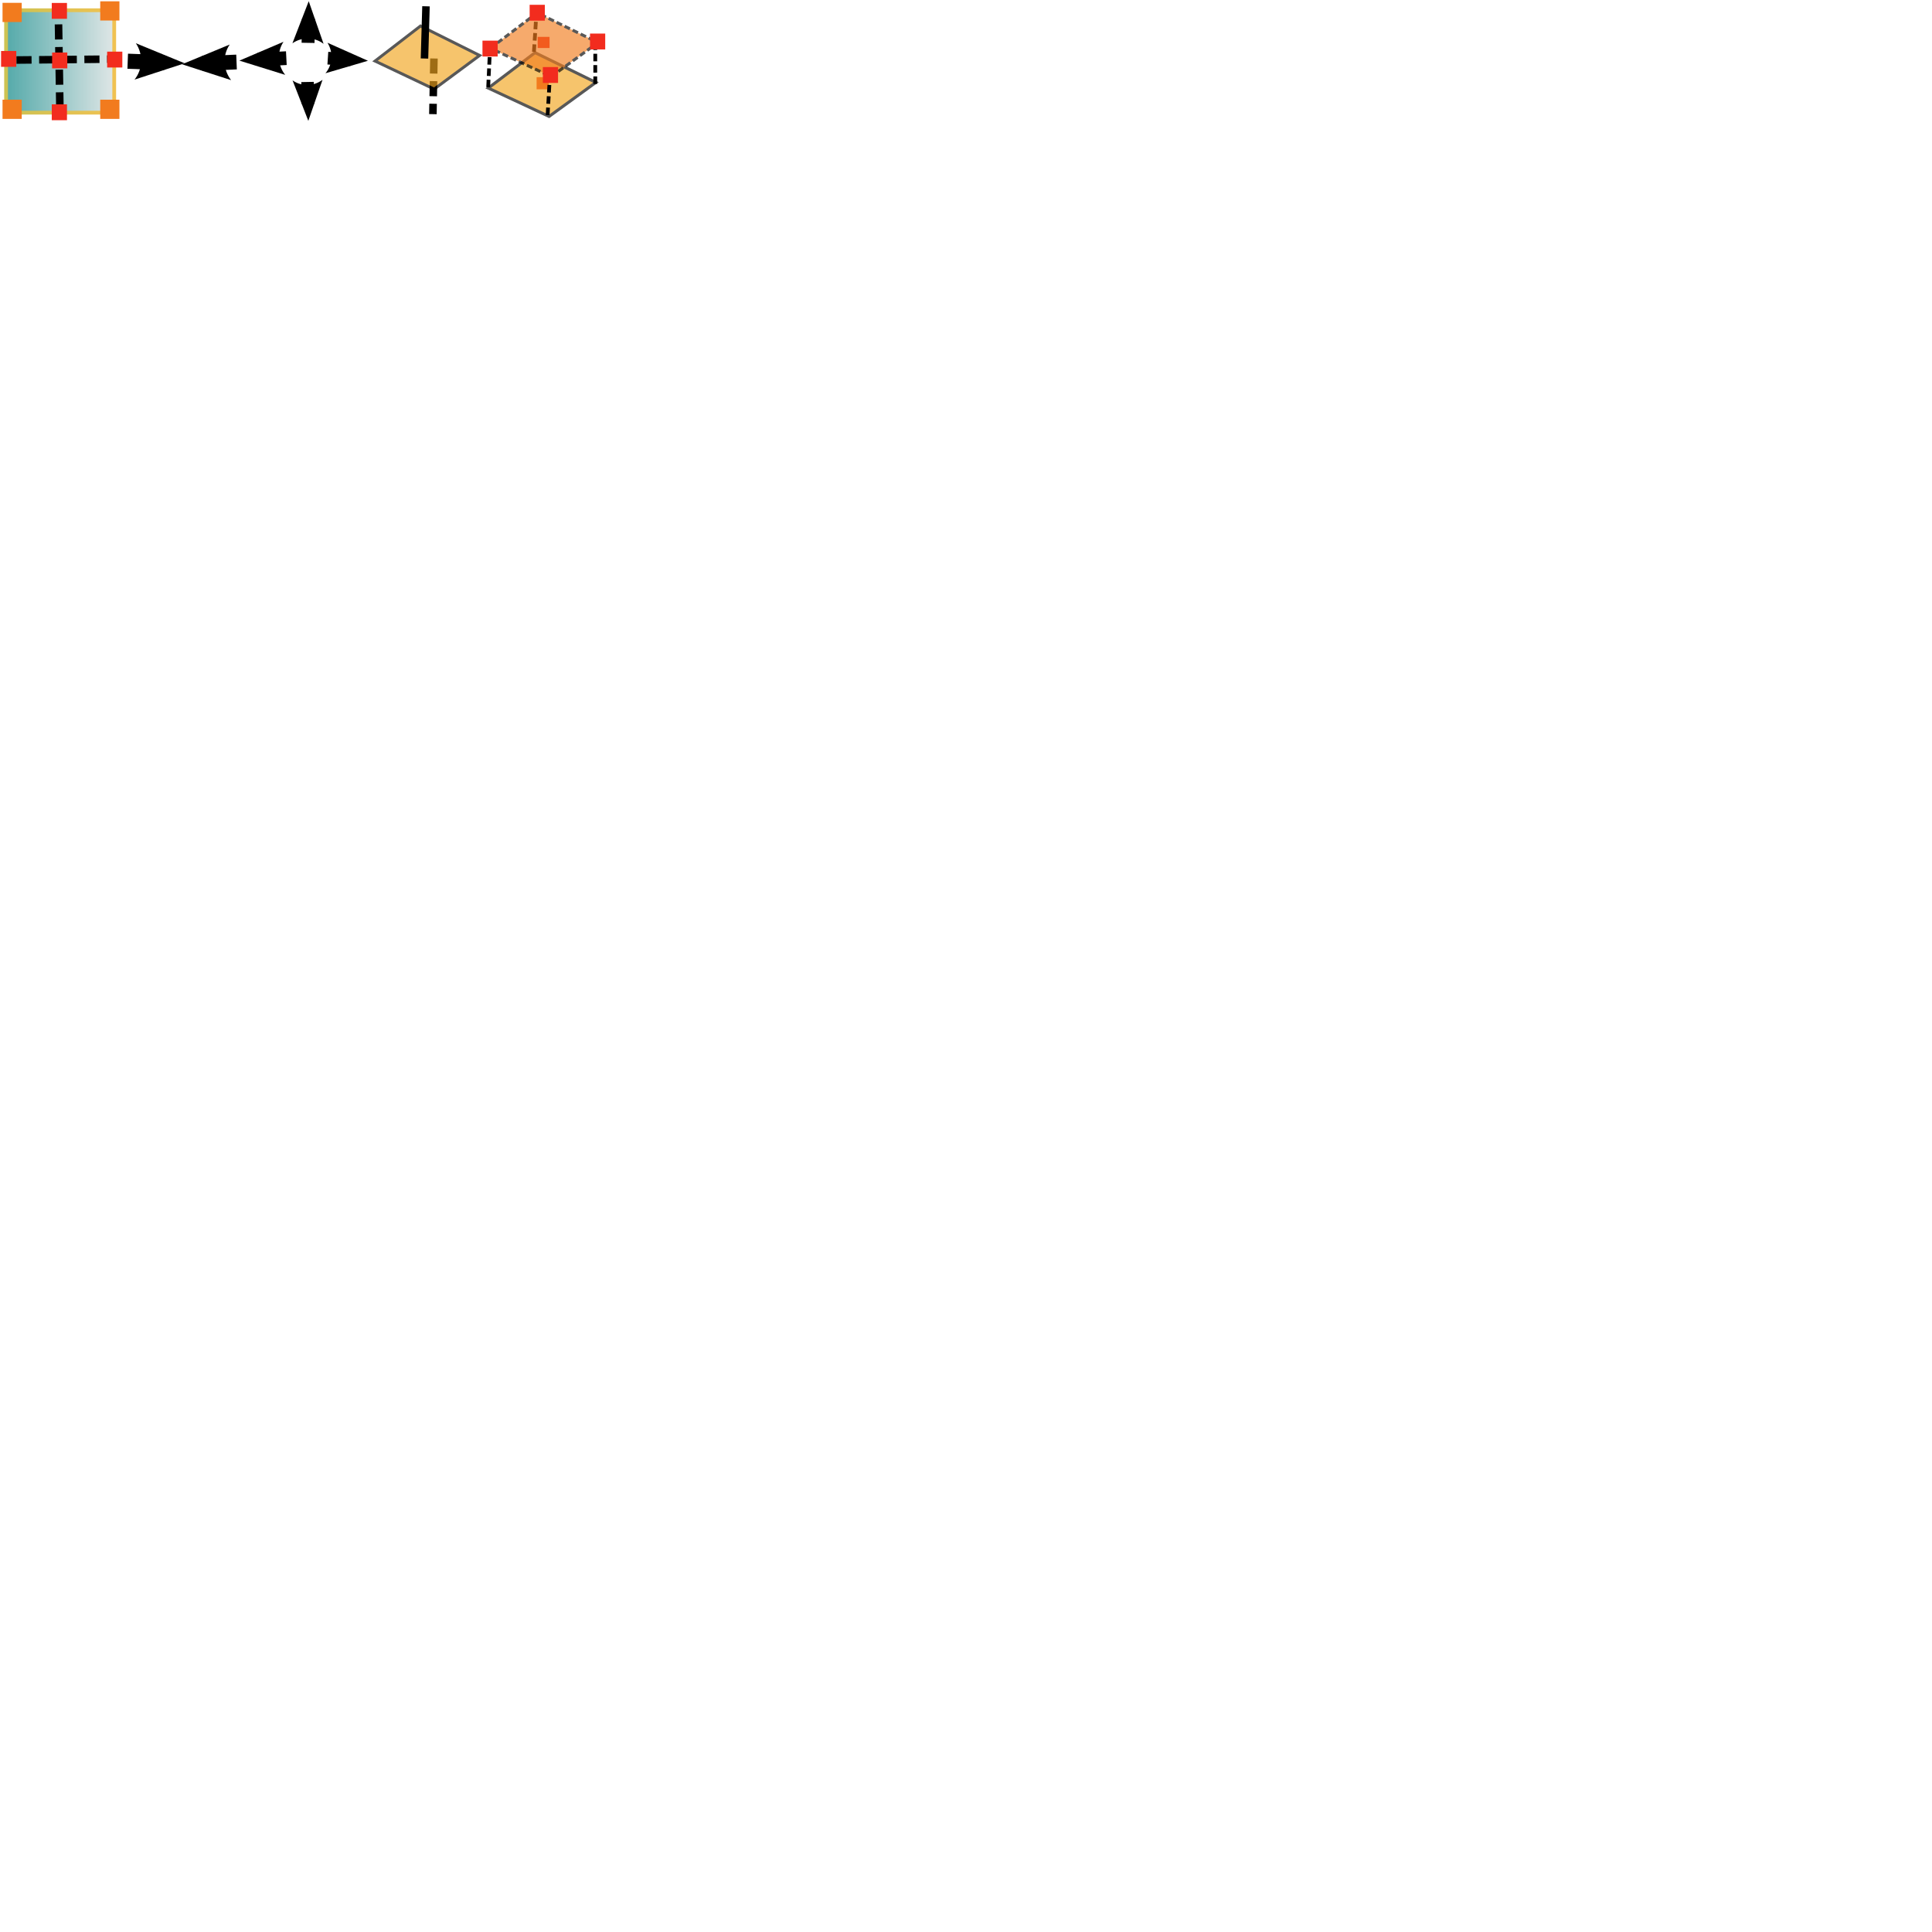
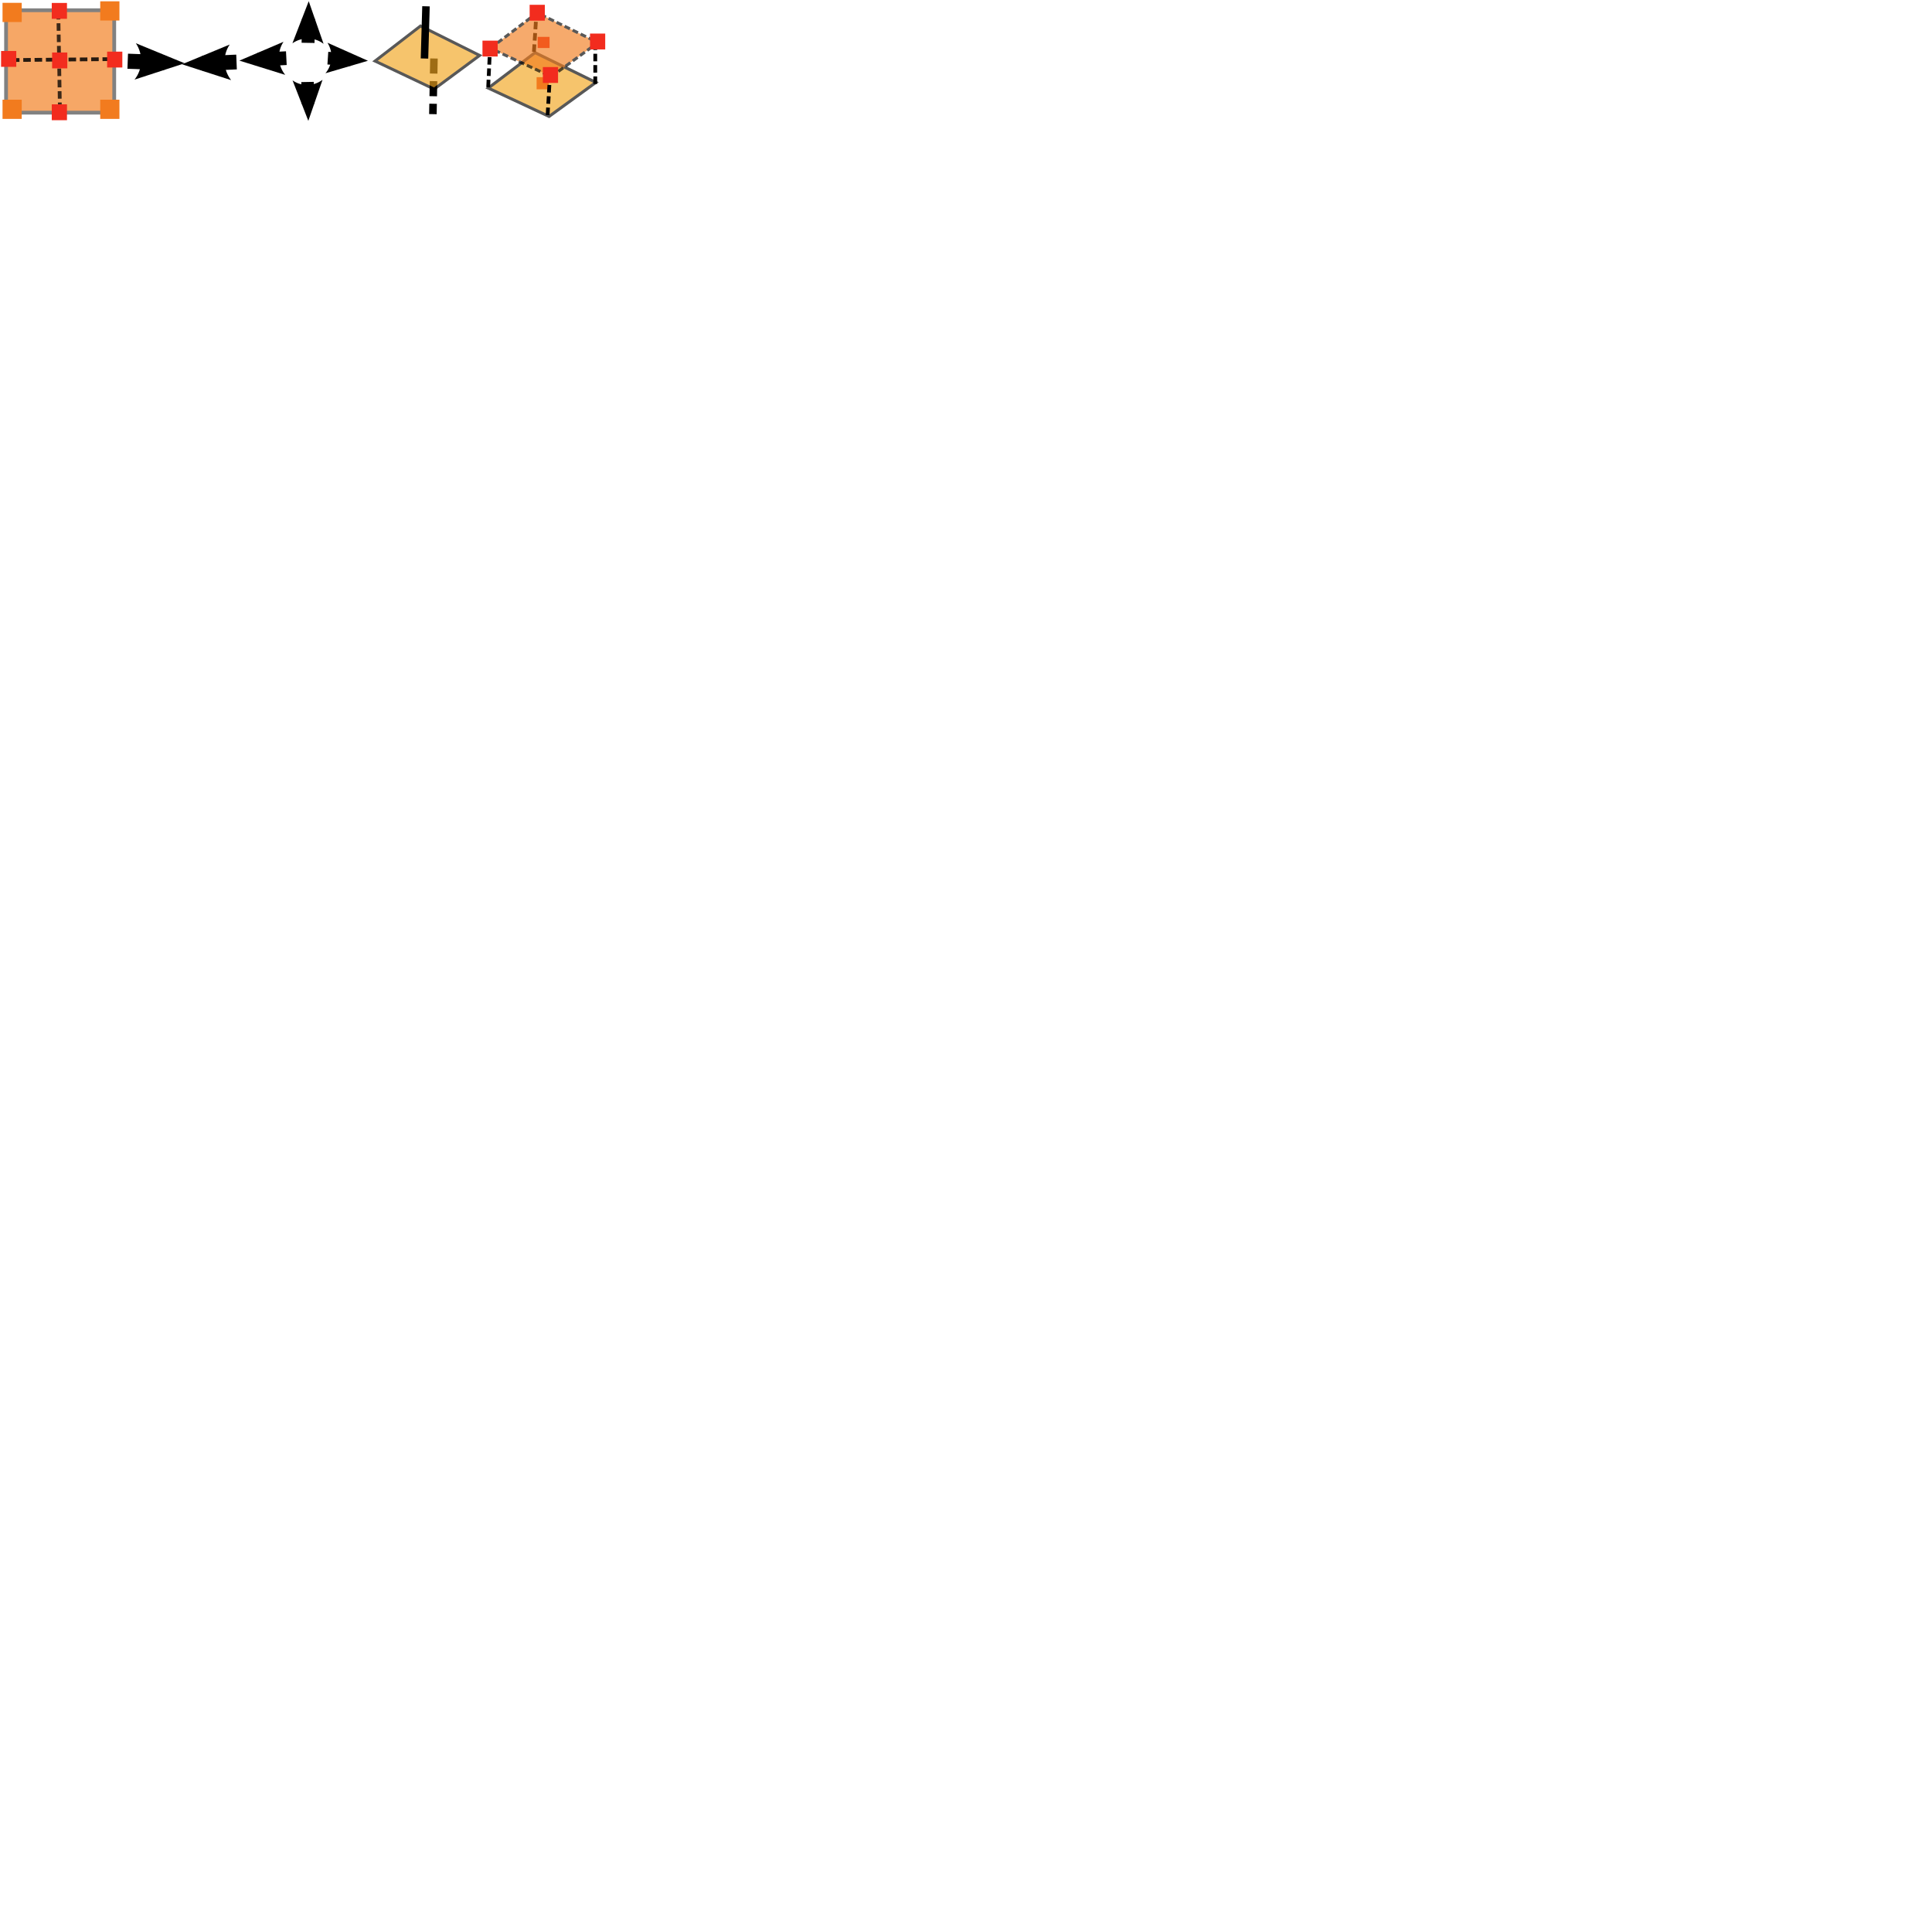
- <svg xmlns="http://www.w3.org/2000/svg" xmlns:xlink="http://www.w3.org/1999/xlink" width="512" height="512" id="svg16099" version="1.1">
+ <svg xmlns="http://www.w3.org/2000/svg" width="512" height="512" id="svg16099" version="1.1">
  <defs id="defs16101">
    <marker orient="auto" refY="0.0" refX="0.0" id="Arrow2Send" style="overflow:visible;">
      <path id="path17173" style="fill-rule:evenodd;stroke-width:0.625;stroke-linejoin:round;" d="M 8.719,4.034 L -2.207,0.016 L 8.719,-4.002 C 6.973,-1.63 6.983,1.616 8.719,4.034 z " transform="scale(0.3) rotate(180) translate(-2.3,0)" />
    </marker>
    <marker orient="auto" refY="0.0" refX="0.0" id="Arrow2Mend" style="overflow:visible;">
      <path id="path17167" style="fill-rule:evenodd;stroke-width:0.625;stroke-linejoin:round;" d="M 8.719,4.034 L -2.207,0.016 L 8.719,-4.002 C 6.973,-1.63 6.983,1.616 8.719,4.034 z " transform="scale(0.6) rotate(180) translate(0,0)" />
    </marker>
    <marker orient="auto" refY="0.0" refX="0.0" id="Arrow1Send" style="overflow:visible;">
      <path id="path17155" d="M 0.0,0.0 L 5.0,-5.0 L -12.5,0.0 L 5.0,5.0 L 0.0,0.0 z " style="fill-rule:evenodd;stroke:#000000;stroke-width:1.0pt;" transform="scale(0.2) rotate(180) translate(6,0)" />
    </marker>
    <marker orient="auto" refY="0.0" refX="0.0" id="Arrow2Lend" style="overflow:visible;">
      <path id="path17161" style="fill-rule:evenodd;stroke-width:0.625;stroke-linejoin:round;" d="M 8.719,4.034 L -2.207,0.016 L 8.719,-4.002 C 6.973,-1.63 6.983,1.616 8.719,4.034 z " transform="scale(1.1) rotate(180) translate(1,0)" />
    </marker>
    <linearGradient id="linearGradient17126">
      <stop style="stop-color:#008080;stop-opacity:1;" offset="0" id="stop17128" />
-       <stop style="stop-color:#d4dcdc;stop-opacity:1;" offset="1" id="stop17130" />
+       <stop style="stop-color:#00b3b3;stop-opacity:1;" offset="1" id="stop17130" />
    </linearGradient>
    <linearGradient id="linearGradient17116">
      <stop style="stop-color:#b3a500;stop-opacity:1;" offset="0" id="stop17118" />
      <stop style="stop-color:#eaa500;stop-opacity:1;" offset="1" id="stop17120" />
    </linearGradient>
-     <linearGradient xlink:href="#linearGradient17116" id="linearGradient17124" x1="1.107" y1="16.286" x2="30.768" y2="16.286" gradientUnits="userSpaceOnUse" />
-     <linearGradient xlink:href="#linearGradient17126" id="linearGradient17132" x1="1.107" y1="16.286" x2="30.768" y2="16.286" gradientUnits="userSpaceOnUse" />
    <marker orient="auto" refY="0" refX="0" id="Arrow2Send-2" style="overflow:visible">
      <path id="path17173-2" style="fill-rule:evenodd;stroke-width:0.625;stroke-linejoin:round" d="M 8.719,4.034 -2.207,0.016 8.719,-4.002 c -1.745,2.372 -1.735,5.617 -6e-7,8.035 z" transform="matrix(-0.3,0,0,-0.3,0.69,0)" />
    </marker>
    <marker orient="auto" refY="0" refX="0" id="Arrow2Send-6" style="overflow:visible">
      <path id="path17173-8" style="fill-rule:evenodd;stroke-width:0.625;stroke-linejoin:round" d="M 8.719,4.034 -2.207,0.016 8.719,-4.002 c -1.745,2.372 -1.735,5.617 -6e-7,8.035 z" transform="matrix(-0.3,0,0,-0.3,0.69,0)" />
    </marker>
    <marker orient="auto" refY="0" refX="0" id="Arrow2Send-7" style="overflow:visible">
      <path id="path17173-6" style="fill-rule:evenodd;stroke-width:0.625;stroke-linejoin:round" d="M 8.719,4.034 -2.207,0.016 8.719,-4.002 c -1.745,2.372 -1.735,5.617 -6e-7,8.035 z" transform="matrix(-0.3,0,0,-0.3,0.69,0)" />
    </marker>
    <marker orient="auto" refY="0" refX="0" id="Arrow2Send-8" style="overflow:visible">
      <path id="path17173-9" style="fill-rule:evenodd;stroke-width:0.625;stroke-linejoin:round" d="M 8.719,4.034 -2.207,0.016 8.719,-4.002 c -1.745,2.372 -1.735,5.617 -6e-7,8.035 z" transform="matrix(-0.3,0,0,-0.3,0.69,0)" />
    </marker>
    <marker orient="auto" refY="0" refX="0" id="Arrow2Send-79" style="overflow:visible">
      <path id="path17173-5" style="fill-rule:evenodd;stroke-width:0.625;stroke-linejoin:round" d="M 8.719,4.034 -2.207,0.016 8.719,-4.002 c -1.745,2.372 -1.735,5.617 -6e-7,8.035 z" transform="matrix(-0.3,0,0,-0.3,0.69,0)" />
    </marker>
    <marker orient="auto" refY="0" refX="0" id="Arrow2Send-3" style="overflow:visible">
      <path id="path17173-1" style="fill-rule:evenodd;stroke-width:0.625;stroke-linejoin:round" d="M 8.719,4.034 -2.207,0.016 8.719,-4.002 c -1.745,2.372 -1.735,5.617 -6e-7,8.035 z" transform="matrix(-0.3,0,0,-0.3,0.69,0)" />
    </marker>
    <marker orient="auto" refY="0" refX="0" id="Arrow2Send-33" style="overflow:visible">
      <path id="path17173-4" style="fill-rule:evenodd;stroke-width:0.625;stroke-linejoin:round" d="M 8.719,4.034 -2.207,0.016 8.719,-4.002 c -1.745,2.372 -1.735,5.617 -6e-7,8.035 z" transform="matrix(-0.3,0,0,-0.3,0.69,0)" />
    </marker>
    <marker orient="auto" refY="0" refX="0" id="Arrow2Send-1" style="overflow:visible">
      <path id="path17173-3" style="fill-rule:evenodd;stroke-width:0.625;stroke-linejoin:round" d="M 8.719,4.034 -2.207,0.016 8.719,-4.002 c -1.745,2.372 -1.735,5.617 -6e-7,8.035 z" transform="matrix(-0.3,0,0,-0.3,0.69,0)" />
    </marker>
  </defs>
  <g id="layer1" transform="translate(0,-540.3622)">
-     <rect style="fill:url(#linearGradient17132);fill-opacity:1;stroke:url(#linearGradient17124);opacity:0.677;stroke-opacity:1" id="rect16118" width="28.661" height="27.143" x="1.607" y="2.714" transform="translate(0,540.3622)" />
-     <path style="fill:none;stroke:#000000;stroke-width:2;stroke-linecap:butt;stroke-linejoin:miter;stroke-opacity:1;stroke-miterlimit:4;stroke-dasharray:4,2;stroke-dashoffset:3.6" d="M 1.964,15.929 30.089,15.661" id="path16986" transform="translate(0,540.3622)" />
+     <rect style="fill:#f27d1e;fill-opacity:1;stroke:#454545;opacity:0.677;stroke-opacity:1" id="rect16118" width="28.661" height="27.143" x="1.607" y="2.714" transform="translate(0,540.3622)" />
+     <path style="fill:none;stroke:#000000;stroke-width:1;stroke-linecap:butt;stroke-linejoin:miter;stroke-opacity:1;stroke-miterlimit:4;stroke-dasharray:2, 1;stroke-dashoffset:1.8;opacity:0.841" d="M 1.964,15.929 30.089,15.661" id="path16986" transform="translate(0,540.3622)" />
    <rect style="fill:#f27b1e;fill-opacity:1;stroke:none" id="rect16118-1" width="5.089" height="5.089" x="0.67" y="541.112" />
    <rect style="fill:#f2461e;fill-opacity:1;stroke:none" id="rect16118-1-9" width="1.429" height="1.429" x="15.223" y="569.46" />
    <rect style="fill:#f2461e;fill-opacity:1;stroke:none" id="rect16118-1-9-4" width="1.429" height="1.429" x="14.464" y="542.451" />
-     <path style="fill:none;stroke:#000000;stroke-width:2;stroke-linecap:butt;stroke-linejoin:miter;stroke-opacity:1;stroke-miterlimit:4;stroke-dasharray:4,2;stroke-dashoffset:4.6" d="M 15.893,29.857 15.446,2.804" id="path16984" transform="translate(0,540.3622)" />
+     <path style="fill:none;stroke:#000000;stroke-width:1;stroke-linecap:butt;stroke-linejoin:miter;stroke-opacity:1;stroke-miterlimit:4;stroke-dasharray:2, 1;stroke-dashoffset:2.3;opacity:0.761" d="M 15.893,29.857 15.446,2.804" id="path16984" transform="translate(0,540.3622)" />
    <rect style="fill:#f2461e;fill-opacity:1;stroke:none" id="rect16118-1-9-8" width="1.429" height="1.429" x="15.089" y="555.755" />
    <rect style="fill:#f2461e;fill-opacity:1;stroke:none" id="rect16118-1-9-82" width="1.429" height="1.429" x="1.161" y="555.398" />
    <rect style="fill:#f2461e;fill-opacity:1;stroke:none" id="rect16118-1-9-45" width="1.429" height="1.429" x="29.464" y="555.398" />
    <rect style="fill:#f27b1e;fill-opacity:1;stroke:none" id="rect16118-1-5" width="5.089" height="5.089" x="0.67" y="566.782" />
    <rect style="fill:#f27b1e;fill-opacity:1;stroke:none" id="rect16118-1-1" width="5.089" height="5.089" x="26.562" y="566.782" />
    <rect style="fill:#f27b1e;fill-opacity:1;stroke:none" id="rect16118-1-7" width="5.089" height="5.089" x="26.562" y="540.71" />
    <rect style="fill:#f22c1e;fill-opacity:1;stroke:none" id="rect16118-1-7-2-6" width="4.029" height="4.205" x="13.809" y="554.275" />
    <rect style="fill:#f22c1e;fill-opacity:1;stroke:none" id="rect16118-1-7-2-6-1" width="4.029" height="4.205" x="13.719" y="568.013" />
    <rect style="fill:#f22c1e;fill-opacity:1;stroke:none" id="rect16118-1-7-2-6-4" width="4.029" height="4.205" x="28.391" y="554.047" />
    <rect style="fill:#f22c1e;fill-opacity:1;stroke:none" id="rect16118-1-7-2-6-2" width="4.029" height="4.205" x="13.719" y="541.143" />
    <rect style="fill:#f22c1e;fill-opacity:1;stroke:none" id="rect16118-1-7-2-6-3" width="4.029" height="4.205" x="0.284" y="553.871" />
    <path style="fill:none;stroke:#000000;stroke-width:4;stroke-linecap:butt;stroke-linejoin:miter;stroke-miterlimit:4;stroke-opacity:1;stroke-dasharray:none;marker-end:url(#Arrow2Send)" d="m 33.847,556.587 9.682,0.362" id="path17134-1-5-1" />
    <path style="fill:none;stroke:#000000;stroke-width:3.915;stroke-linecap:butt;stroke-linejoin:miter;stroke-miterlimit:4;stroke-opacity:1;stroke-dasharray:none;marker-end:url(#Arrow2Send)" d="m 62.684,556.799 -9.158,0.367" id="path17134-1-5-1-2" />
    <path style="fill:none;stroke:#000000;stroke-width:3.638;stroke-linecap:butt;stroke-linejoin:miter;stroke-miterlimit:4;stroke-opacity:1;stroke-dasharray:none;marker-end:url(#Arrow2Send)" d="m 75.884,555.774 -7.529,0.385" id="path17134-1-5-1-2-4" />
    <path style="fill:none;stroke:#000000;stroke-width:3.361;stroke-linecap:butt;stroke-linejoin:miter;stroke-miterlimit:4;stroke-opacity:1;stroke-dasharray:none;marker-end:url(#Arrow2Send)" d="m 86.883,555.775 6.092,0.406" id="path17134-1-5-1-2-4-2" />
    <path style="fill:none;stroke:#000000;stroke-width:3.425;stroke-linecap:butt;stroke-linejoin:miter;stroke-miterlimit:4;stroke-opacity:1;stroke-dasharray:none;marker-end:url(#Arrow2Send)" d="m 81.641,551.72 0.11,-6.408" id="path17134-1-5-1-2-4-2-1" />
    <path style="fill:none;stroke:#000000;stroke-width:3.296;stroke-linecap:butt;stroke-linejoin:miter;stroke-miterlimit:4;stroke-opacity:1;stroke-dasharray:none;marker-end:url(#Arrow2Send)" d="m 81.496,562.087 0.112,5.846" id="path17134-1-5-1-2-4-2-1-8" />
    <path style="fill:none;stroke:#000000;stroke-width:2;stroke-linecap:butt;stroke-linejoin:miter;stroke-miterlimit:4;stroke-opacity:1;stroke-dasharray:4, 2;stroke-dashoffset:0" d="m 115,15.5 -0.28,14.75" id="path18340" transform="translate(0,540.3622)" />
    <path style="fill:#f2a51e;stroke:#000000;stroke-width:0.773px;stroke-linecap:butt;stroke-linejoin:miter;stroke-opacity:1;fill-opacity:1;opacity:0.655" d="m 99.386,556.541 12.055,-9.293 15.672,7.806 -12.055,8.921 z" id="path18336" />
    <path style="fill:none;stroke:#000000;stroke-width:1.985;stroke-linecap:butt;stroke-linejoin:miter;stroke-miterlimit:4;stroke-opacity:1;stroke-dasharray:none" d="m 112.493,555.869 0.398,-13.838" id="path18338" />
    <path style="opacity:0.655;fill:#f2a51e;fill-opacity:1;stroke:#000000;stroke-width:0.788px;stroke-linecap:butt;stroke-linejoin:miter;stroke-opacity:1" d="m 129.394,563.706 12.401,-9.39 16.122,7.888 -12.401,9.014 z" id="path18336-7" />
    <path style="fill:none;stroke:#000000;stroke-width:1;stroke-linecap:butt;stroke-linejoin:miter;stroke-opacity:1;stroke-miterlimit:4;stroke-dasharray:2,1;stroke-dashoffset:0" d="m 141.5,13.75 0.625,-9.75" id="path18425" transform="translate(0,540.3622)" />
    <path style="opacity:0.655;fill:#f27d1e;fill-opacity:1;stroke:#000000;stroke-width:0.788;stroke-linecap:butt;stroke-linejoin:miter;stroke-opacity:1;stroke-miterlimit:4;stroke-dasharray:1.576,0.788;stroke-dashoffset:0" d="m 129.958,553.146 12.401,-9.39 16.122,7.888 -12.401,9.014 z" id="path18336-7-4" />
    <path style="fill:none;stroke:#000000;stroke-width:1;stroke-linecap:butt;stroke-linejoin:miter;stroke-opacity:1;stroke-miterlimit:4;stroke-dasharray:2,1;stroke-dashoffset:0" d="m 129.375,23.125 0.5,-10.625" id="path18419" transform="translate(0,540.3622)" />
    <rect style="fill:#f22c1e;fill-opacity:1;stroke:none" id="rect16118-1-7-2-6-3-2" width="4.029" height="4.205" x="127.861" y="551.134" />
    <rect style="fill:#f27b1e;fill-opacity:1;stroke:none" id="rect16118-1-1-8" width="3.214" height="3.214" x="142.205" y="560.818" />
    <path style="fill:none;stroke:#000000;stroke-width:1;stroke-linecap:butt;stroke-linejoin:miter;stroke-opacity:1;stroke-miterlimit:4;stroke-dasharray:2,1;stroke-dashoffset:0" d="m 145.125,30.5 0.625,-10.75" id="path18421" transform="translate(0,540.3622)" />
    <rect style="fill:#f22c1e;fill-opacity:1;stroke:none" id="rect16118-1-7-2-6-3-7" width="4.029" height="4.205" x="143.861" y="558.134" />
    <path style="fill:none;stroke:#000000;stroke-width:1;stroke-linecap:butt;stroke-linejoin:miter;stroke-opacity:1;stroke-miterlimit:4;stroke-dasharray:2,1;stroke-dashoffset:0" d="m 157.75,22.25 0,-11" id="path18423" transform="translate(0,540.3622)" />
    <rect style="fill:#f22c1e;fill-opacity:1;stroke:none" id="rect16118-1-7-2-6-3-79" width="4.029" height="4.205" x="156.361" y="549.259" />
    <rect style="fill:#f22c1e;fill-opacity:1;stroke:none" id="rect16118-1-7-2-6-3-3" width="4.029" height="4.205" x="140.361" y="541.634" />
    <rect style="fill:#f25b1e;fill-opacity:1;stroke:none" id="rect16118-1-7-2-6-3-2-1" width="3.154" height="2.955" x="142.486" y="550.134" />
  </g>
</svg>
